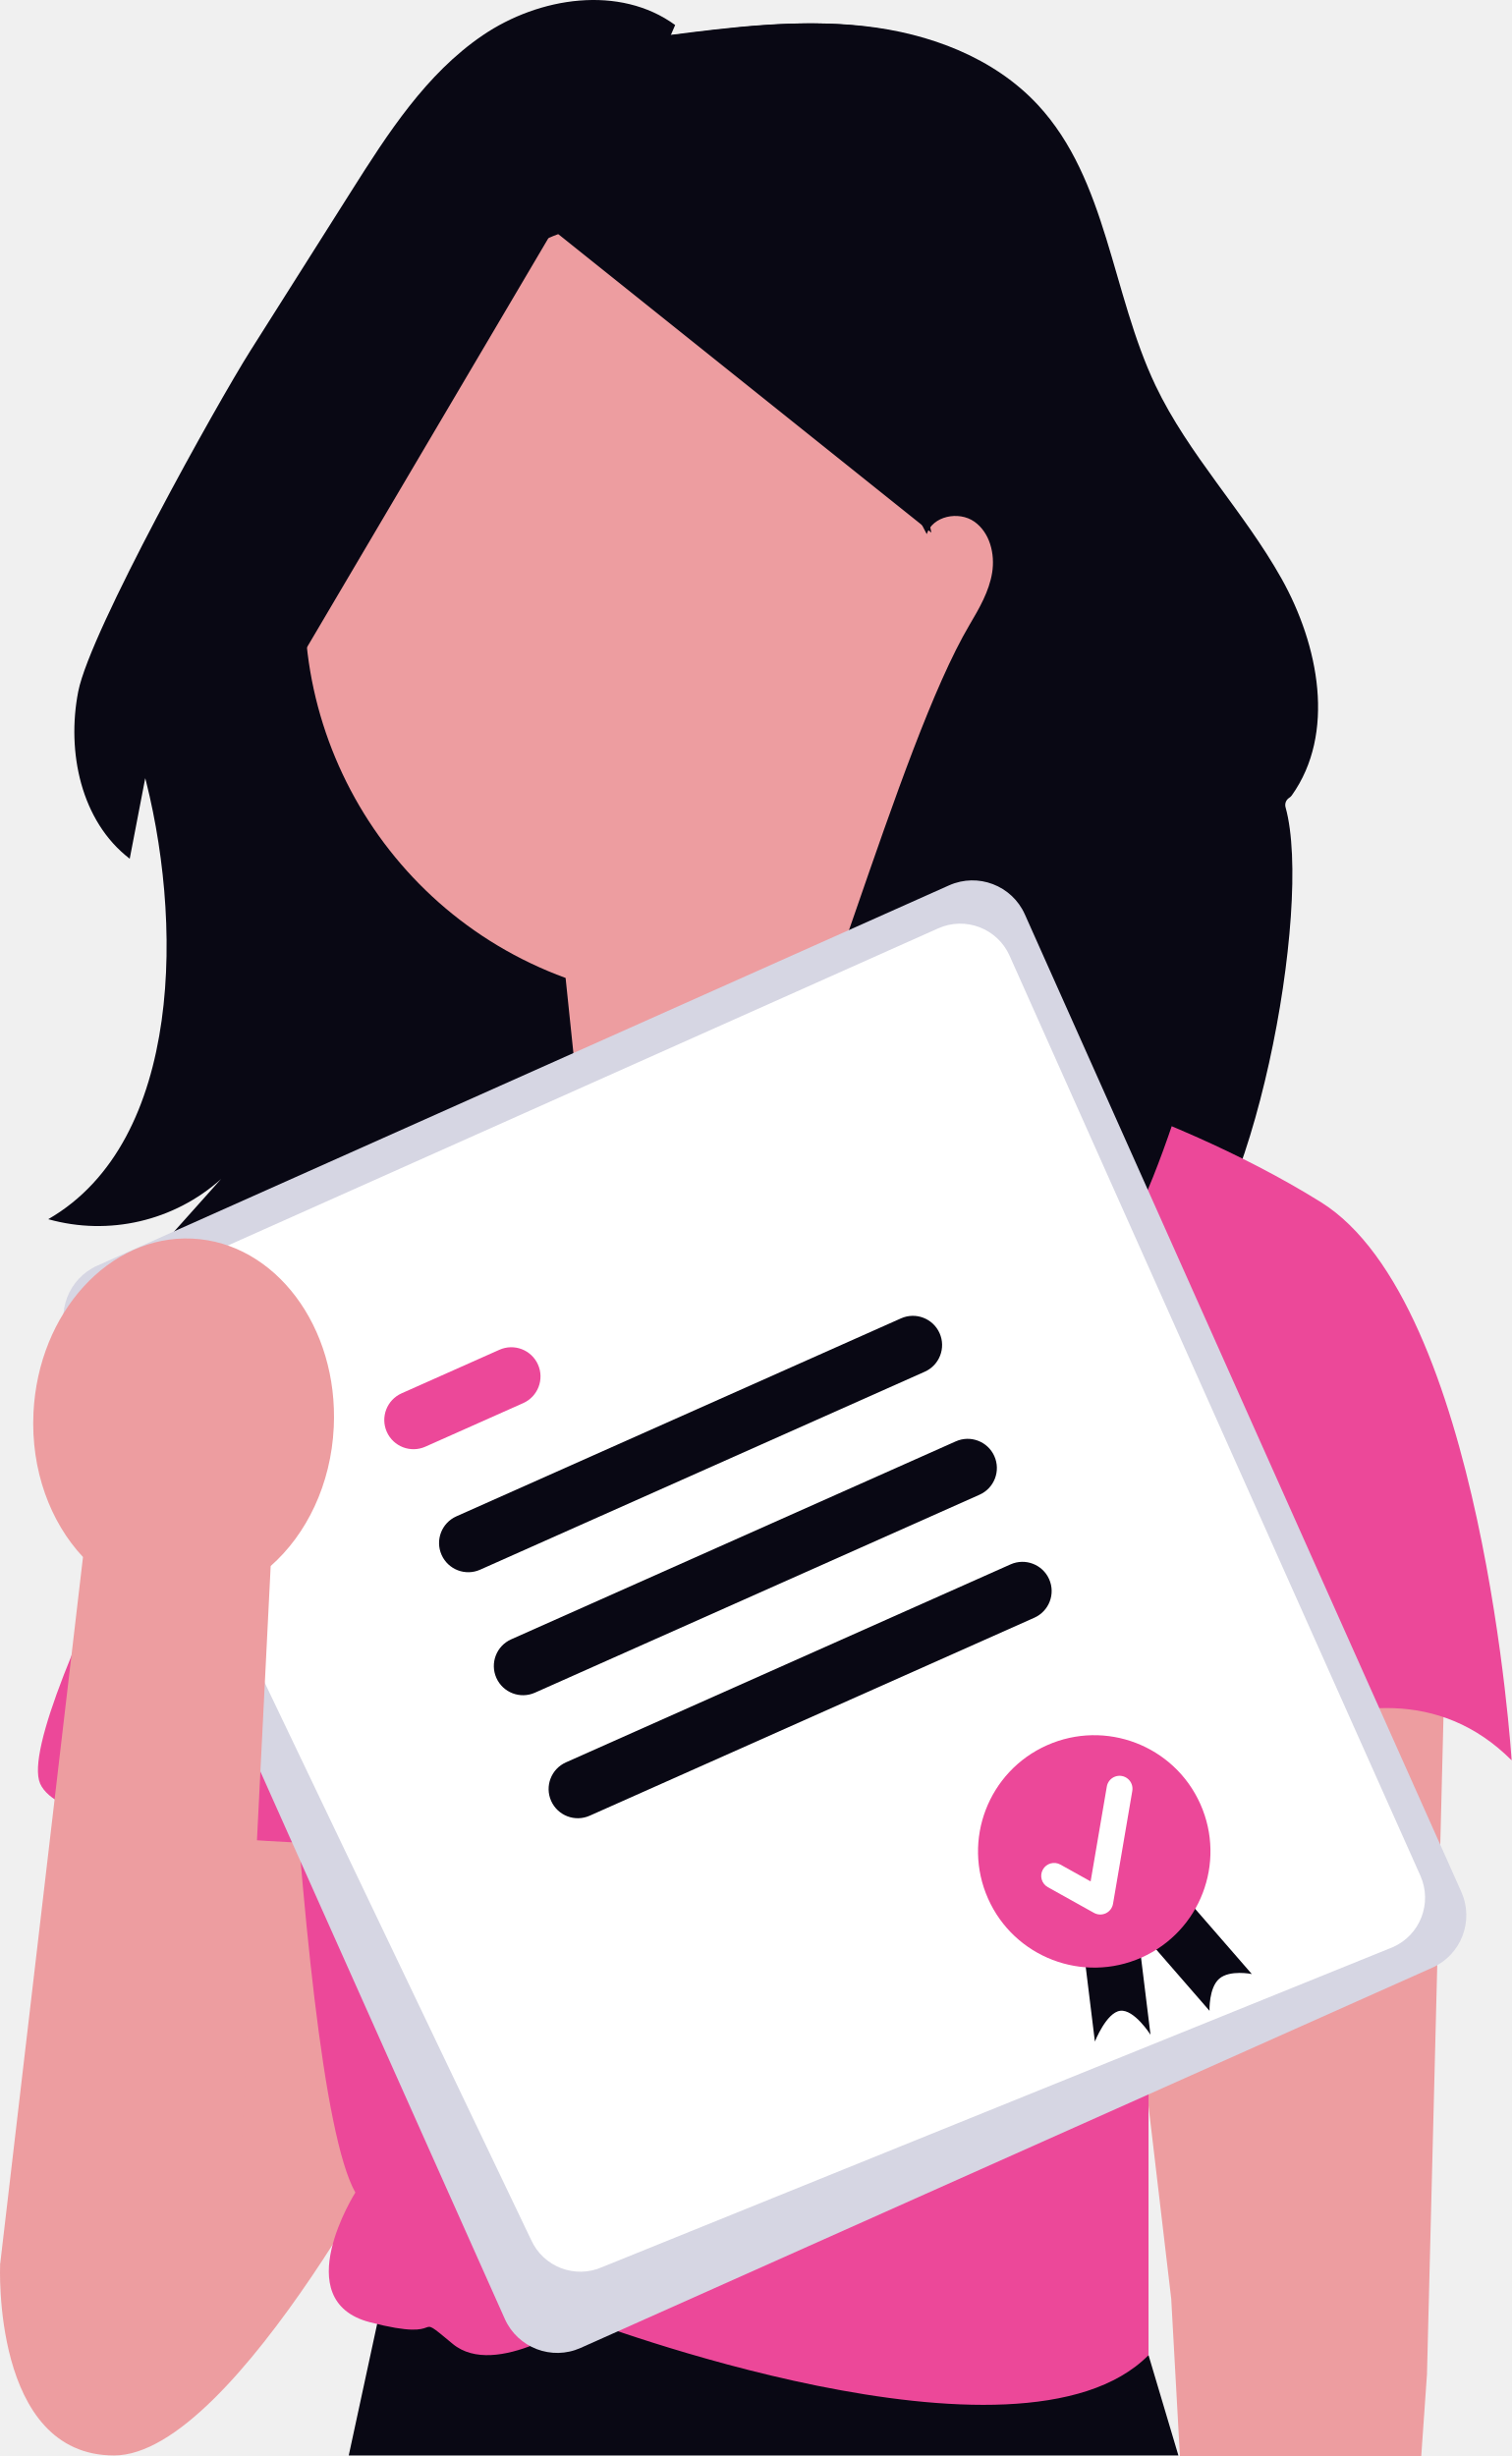
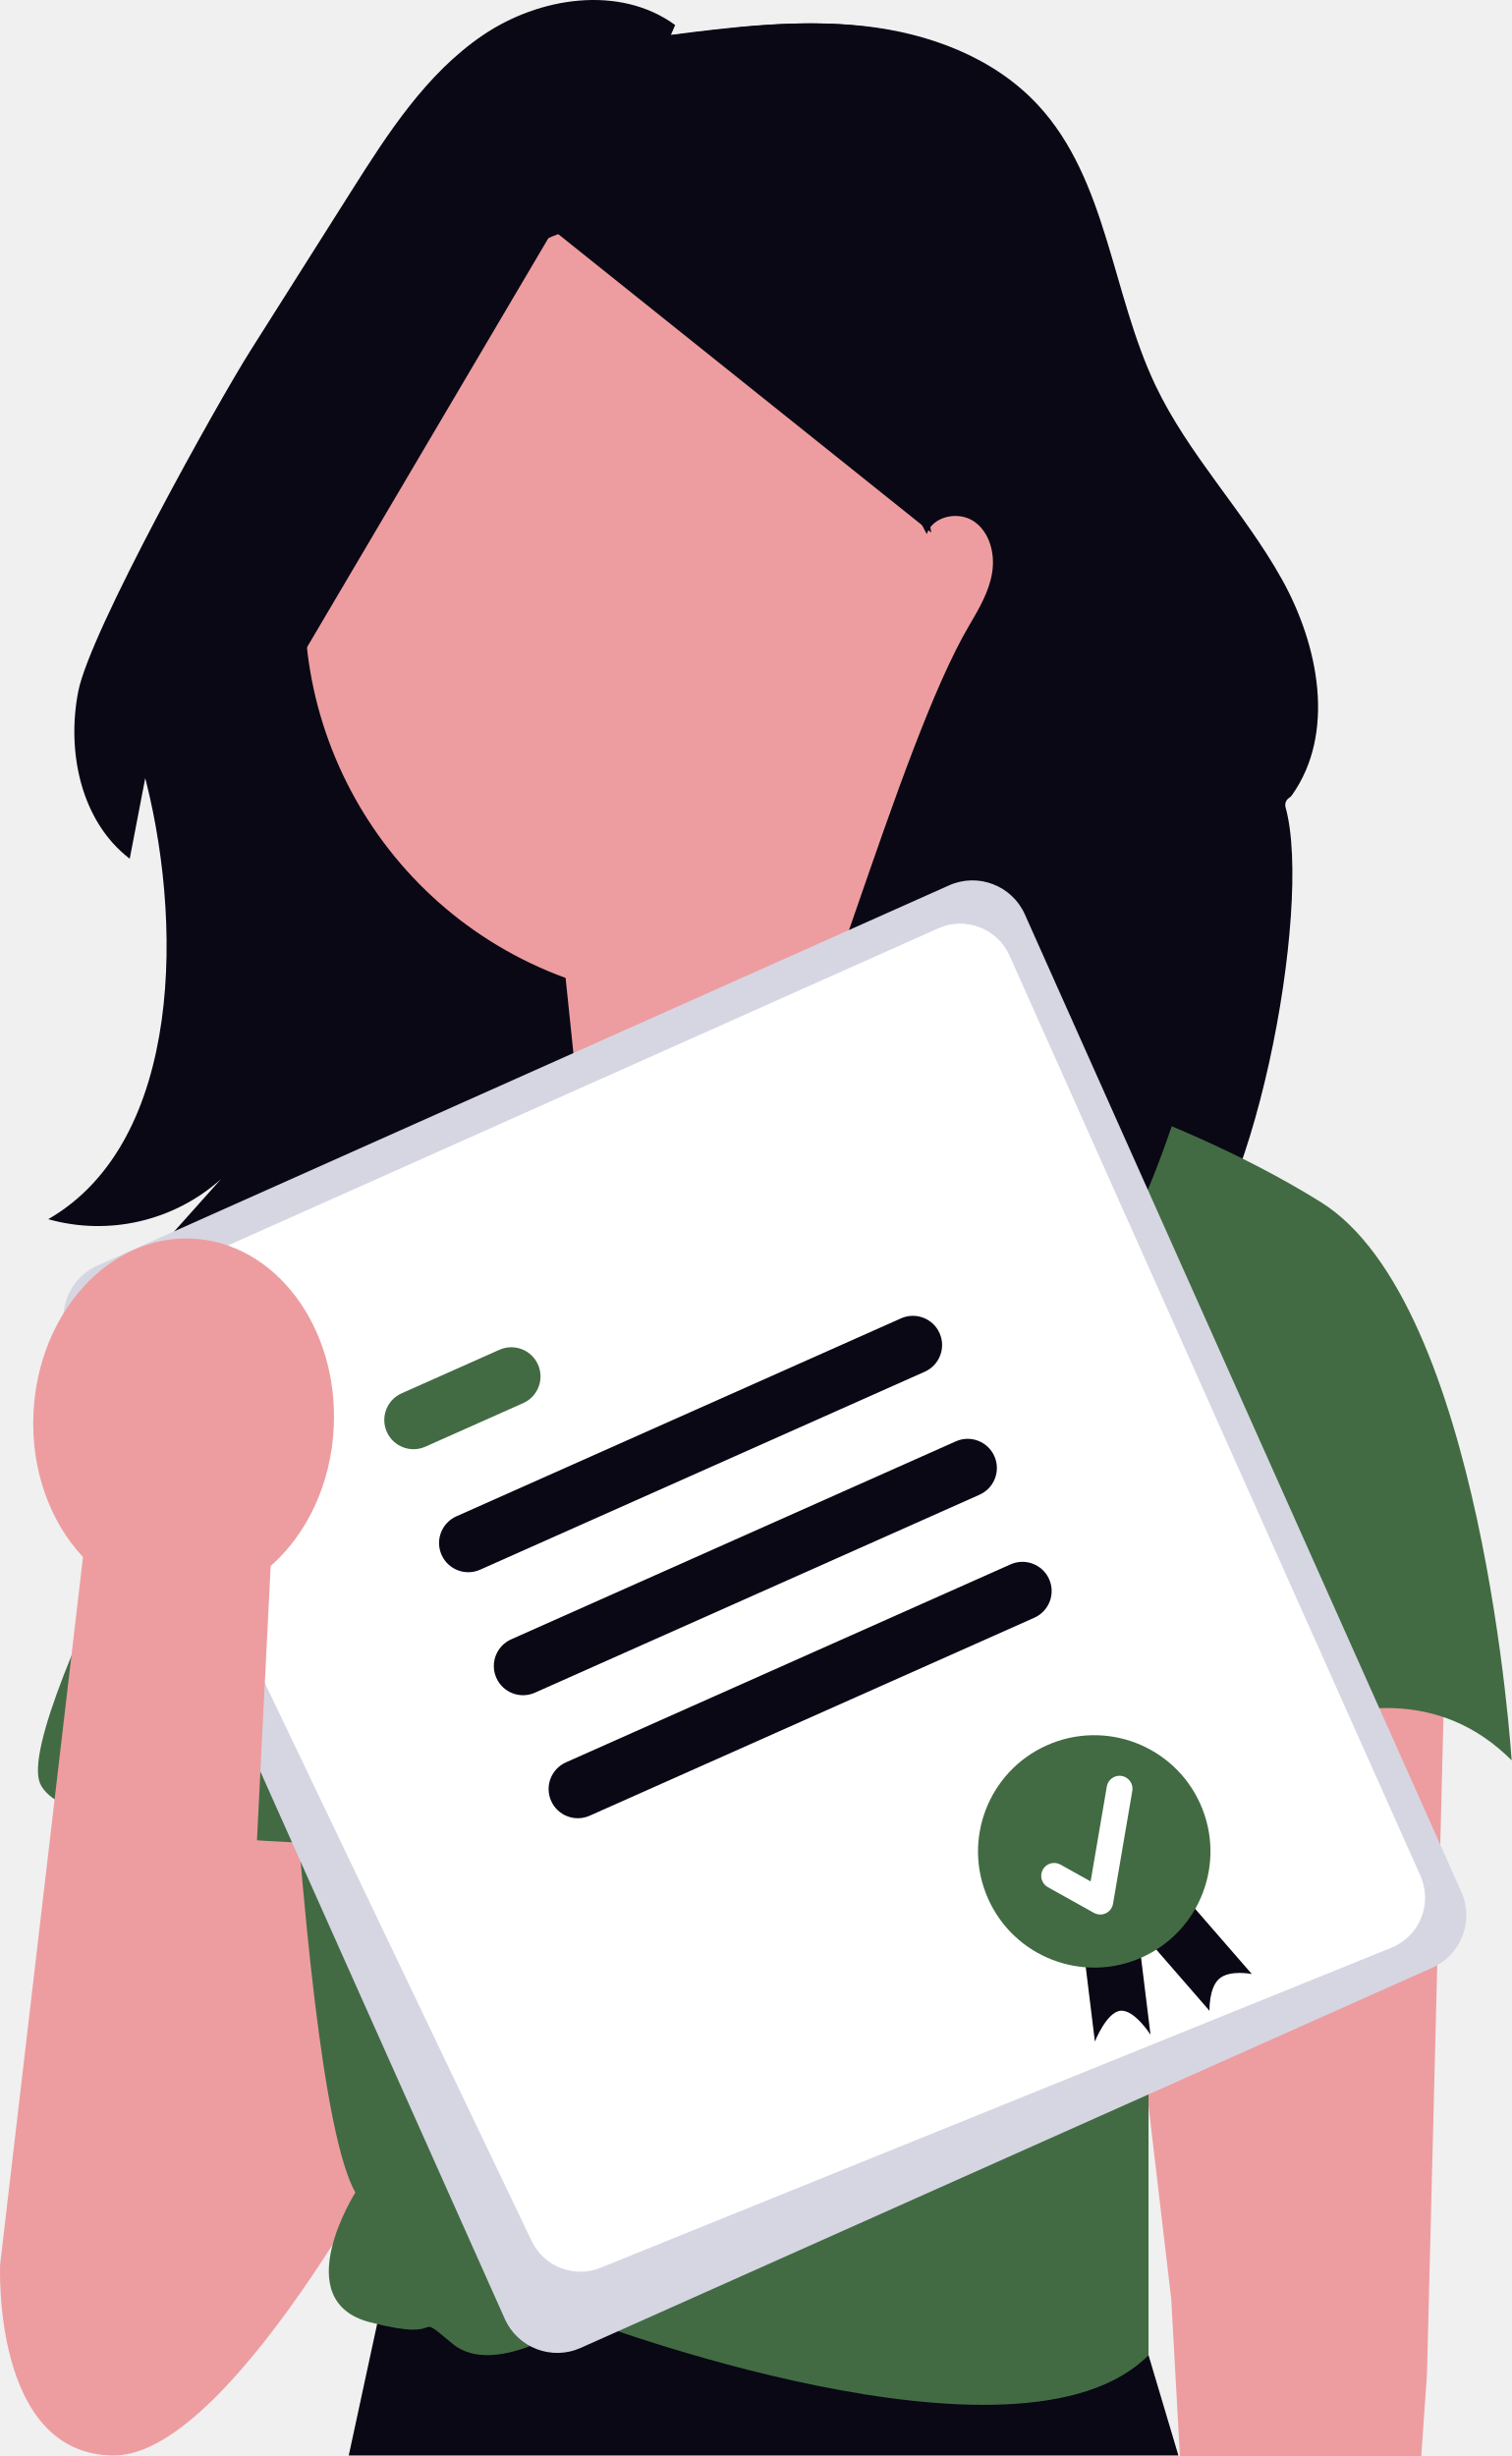
<svg xmlns="http://www.w3.org/2000/svg" width="466.1" height="757.339" viewBox="0 0 466.1 757.339">
  <g transform="translate(-736 -161.332)">
    <path d="M445.552,511.159,440,732.183l-1.763,25.156H363.821l-2.68-48.48L339.386,524.1Z" transform="translate(736 161.332)" fill="#ed9da0" />
    <path d="M286.865,164.7c1.809-5.582,9.841-7.219,14.651-3.857s6.45,9.96,5.517,15.753-3.974,11-6.957,16.053C277.786,230.4,248.5,337.163,226.205,374.921a47.138,47.138,0,0,0,45.327,3.339,40.479,40.479,0,0,0,72.778-5.675l-10.964,25.277A62.8,62.8,0,0,0,372.894,358.3l-12.007,36.932C386.033,379.621,405,279.864,396.4,248.957a2.634,2.634,0,0,1,1.119-2.94l.034-.022a2.713,2.713,0,0,0,.754-.711c13.637-19.129,8.366-46.288-3.143-66.846-11.6-20.712-28.661-38.136-38.866-59.567C342.747,90.42,341.463,55.461,320.03,32.359c-13.6-14.659-33.577-22.1-53.451-24.308s-39.934.325-59.769,2.854l1.373-3.19c-17.07-12.452-41.9-8.7-59.366,3.189s-29.246,30.256-40.54,48.113L77.24,108.091c-10.133,16.022-49.462,86.522-53.112,105.125S24.956,253.269,40,264.8l5.716-29.707-1.8,1.556c12.776,46.47,12.706,115.223-29.04,139.306A56.856,56.856,0,0,0,68.16,363.573L41.437,393.461A71.343,71.343,0,0,0,81.86,379.923L61.409,404.174l54.622-28.037-11.362,28.8,68.3-12.822" transform="translate(736 161.332)" fill="#090814" />
    <path d="M120.125,698.862l-12.591,58.31H363.351l-9.209-30.931Z" transform="translate(736 161.332)" fill="#090814" />
    <path d="M35.159,654.991.04,698.254S-2.6,757.173,35.159,757.173s93.6-110.409,93.6-110.409L89.485,547.422,26.176,531.872l8.982,123.119Z" transform="translate(736 161.332)" fill="#ed9da0" />
    <path d="M338.97,192.128A122.579,122.579,0,1,0,174.4,301.564L190.779,459.1l125.356-94.938s-24.522-34.419-36.758-72.511a122.446,122.446,0,0,0,59.593-99.526Z" transform="translate(736 161.332)" fill="#ed9da0" />
-     <path d="M294.959,325.287s-44.427,166.6-116.621,19.992L82.917,389.54s6.664,251.012,26.656,286.554c0,0-21.1,33.32,4.443,39.984s12.217-4.443,25.545,6.664,39.984-7.775,39.984-7.775,134.83,51.426,174.6,11.274V559.906s67.532-61.52,111.958-17.093c0,0-8.885-141.055-58.866-172.154s-112.275-45.372-112.275-45.372Z" transform="translate(736 161.332)" fill="#ec4899" />
-     <path d="M103.465,401.2,82.917,389.54S3.5,530.04,12.39,550.032s113.289,18.881,113.289,18.881L103.465,401.2Z" transform="translate(736 161.332)" fill="#ec4899" />
+     <path d="M294.959,325.287s-44.427,166.6-116.621,19.992L82.917,389.54s6.664,251.012,26.656,286.554c0,0-21.1,33.32,4.443,39.984s12.217-4.443,25.545,6.664,39.984-7.775,39.984-7.775,134.83,51.426,174.6,11.274V559.906s67.532-61.52,111.958-17.093c0,0-8.885-141.055-58.866-172.154s-112.275-45.372-112.275-45.372Z" transform="translate(736 161.332)" fill="#426b43" />
+     <path d="M103.465,401.2,82.917,389.54S3.5,530.04,12.39,550.032s113.289,18.881,113.289,18.881L103.465,401.2Z" transform="translate(736 161.332)" fill="#426b43" />
    <path d="M205.7,10.905c19.835-2.529,39.9-5.061,59.769-2.854s39.851,9.649,53.451,24.308c21.434,23.1,22.717,58.061,36.267,86.513,10.206,21.431,27.271,38.855,38.866,59.567,11.509,20.558,16.78,47.717,3.143,66.846a2.713,2.713,0,0,1-.754.711h0a2.618,2.618,0,0,0-1.112,2.979c8.817,28.155-3.439,61.666-28.554,77.26L378.783,289.3c-6,18.4-25.153,98.553-43.548,104.559L346.2,368.584a40.479,40.479,0,0,1-72.778,5.675,47.138,47.138,0,0,1-45.327-3.339c22.29-37.758,48.581-140.516,70.871-178.274,2.983-5.053,6.023-10.259,6.957-16.053s-.707-12.391-5.517-15.753-12.842-1.725-14.651,3.857" transform="translate(736 161.332)" fill="#090814" />
    <path d="M86.186,349.4,63.595,524.975a69.259,69.259,0,0,1-6.775-4.931L71.258,347.889l14.928,1.51Z" transform="translate(736 161.332)" fill="#090814" />
    <path d="M287.184,164.239l-116.621-93.3L86.8,212.921V123.338l97.087-93.49,77.747,7.775Z" transform="translate(736 161.332)" fill="#090814" />
    <path d="M441.66,606.752,179.018,724.019a17.7,17.7,0,0,1-23.357-8.938L21.067,413.633A17.7,17.7,0,0,1,30,390.275L292.647,273.008A17.7,17.7,0,0,1,316,281.946L450.6,583.4a17.7,17.7,0,0,1-8.938,23.357Z" transform="translate(736 161.332)" fill="#d6d6e3" />
    <path d="M416.847,587.043,173.015,685.719a16.663,16.663,0,0,1-21.984-8.412L20.977,405.276a16.663,16.663,0,0,1,8.412-21.985l247.2-110.374a16.663,16.663,0,0,1,21.984,8.413L425.259,565.06a16.663,16.663,0,0,1-8.412,21.984Z" transform="translate(748.715 174.678)" fill="#fff" />
    <path d="M83.463,482.9,72.941,693.216.04,698.254,25.591,480.13c-10.084-10.76-16.117-26.807-15.271-44.465,1.48-30.9,23.408-54.95,48.978-53.725S104.4,409.2,102.915,440.1c-.846,17.658-8.386,33.055-19.452,42.8Z" transform="translate(736 161.332)" fill="#ed9da0" />
    <path d="M0,0H17.28V29s-4.039-8.471-8.359-8.471S0,29,0,29Z" transform="translate(1070.07 762.092) rotate(-7)" fill="#090814" />
    <path d="M0,0H17.281V29s-4.211-5.5-8.531-5.5S0,29,0,29Z" transform="translate(1089.924 759.502) rotate(-41)" fill="#090814" />
    <path d="M555.034,385.868h-150a9,9,0,1,1,0-18h150a9,9,0,0,1,0,18Z" transform="matrix(0.914, -0.407, 0.407, 0.914, 356.801, 457.531)" fill="#090814" />
-     <path d="M438.034,344.368h-33a9,9,0,1,1,0-18h33a9,9,0,0,1,0,18Z" transform="matrix(0.914, -0.407, 0.407, 0.914, 356.801, 457.531)" fill="#ec4899" />
+     <path d="M438.034,344.368h-33a9,9,0,1,1,0-18h33a9,9,0,0,1,0,18Z" transform="matrix(0.914, -0.407, 0.407, 0.914, 356.801, 457.531)" fill="#426b43" />
    <path d="M555.034,427.368h-150a9,9,0,0,1,0-18h150a9,9,0,0,1,0,18Z" transform="matrix(0.914, -0.407, 0.407, 0.914, 356.801, 457.531)" fill="#090814" />
    <path d="M555.034,468.868h-150a9,9,0,0,1,0-18h150a9,9,0,0,1,0,18Z" transform="matrix(0.914, -0.407, 0.407, 0.914, 356.801, 457.531)" fill="#090814" />
-     <path d="M35.811,0A35.811,35.811,0,1,1,0,35.811,35.811,35.811,0,0,1,35.811,0Z" transform="matrix(0.914, -0.407, 0.407, 0.914, 1026.098, 714.082)" fill="#ec4899" />
+     <path d="M35.811,0A35.811,35.811,0,1,1,0,35.811,35.811,35.811,0,0,1,35.811,0Z" transform="matrix(0.914, -0.407, 0.407, 0.914, 1026.098, 714.082)" fill="#426b43" />
    <path d="M538.012,561.045a3.983,3.983,0,0,1-3.186-1.594l-9.77-13.027a3.983,3.983,0,0,1,6.374-4.78l6.392,8.522,16.416-24.624a3.984,3.984,0,1,1,6.629,4.419l-19.54,29.309a3.986,3.986,0,0,1-3.2,1.773Z" transform="matrix(0.914, -0.407, 0.407, 0.914, 356.801, 457.531)" fill="#fff" />
  </g>
</svg>
